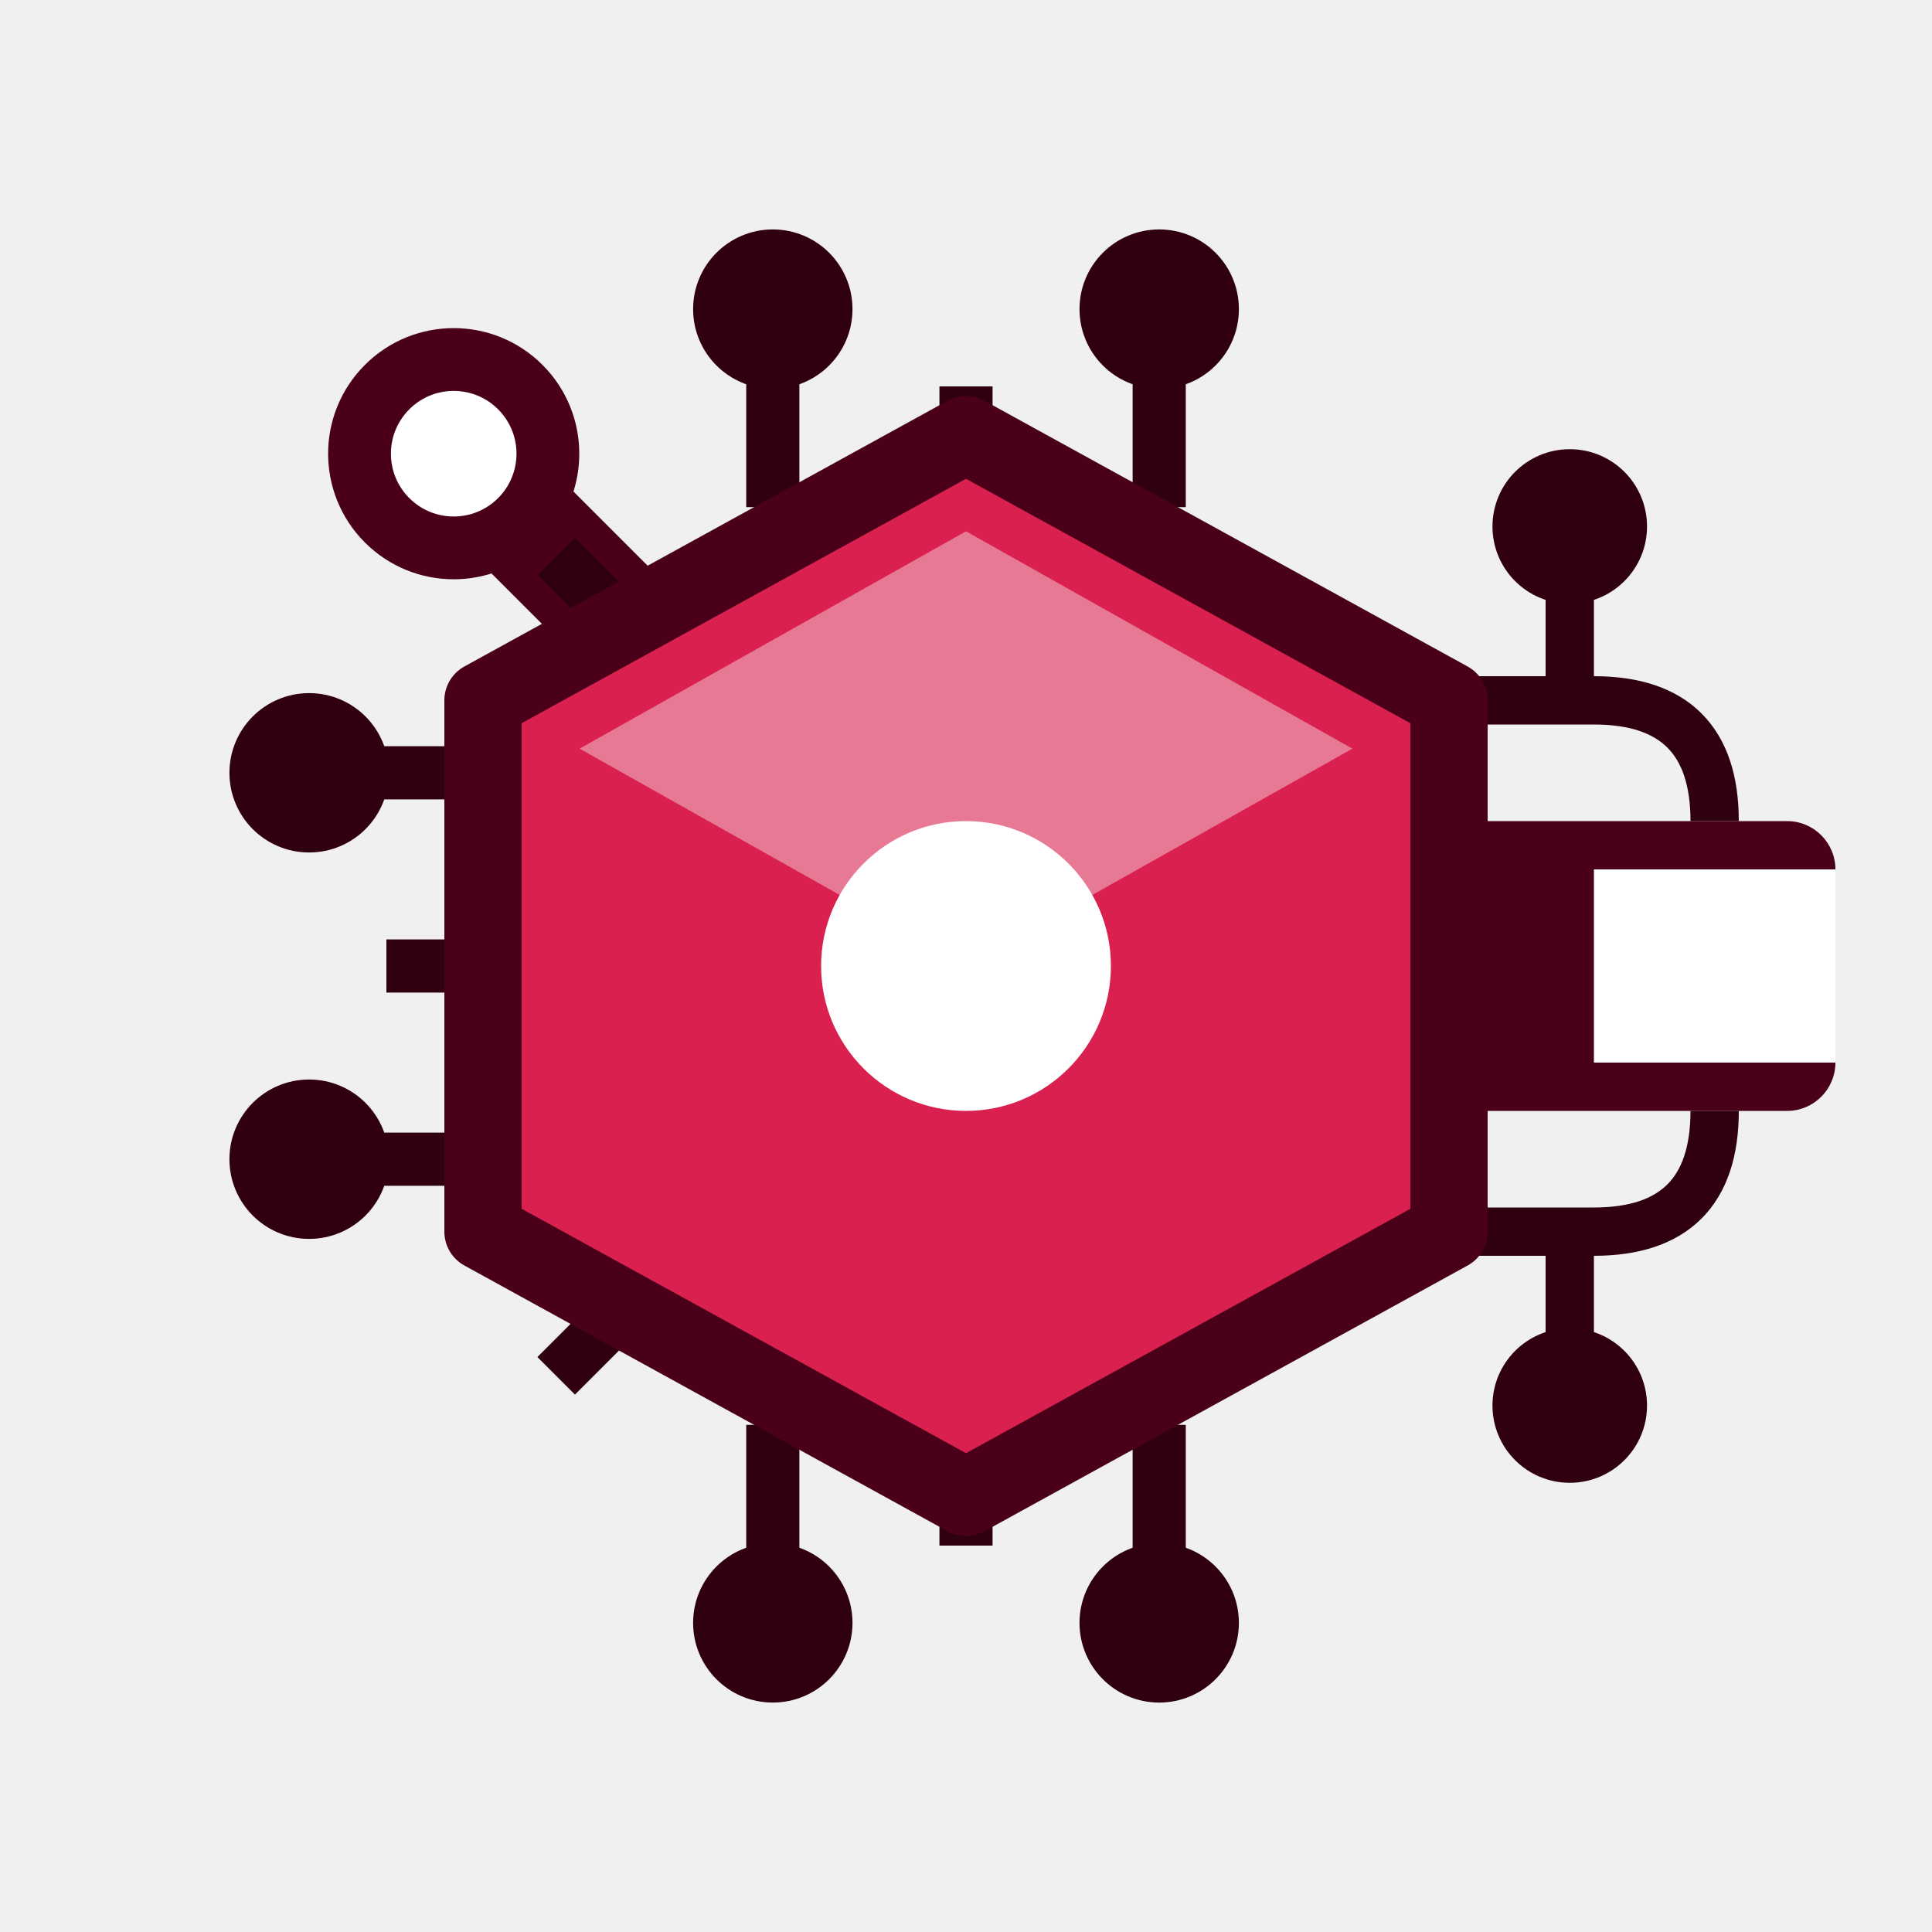
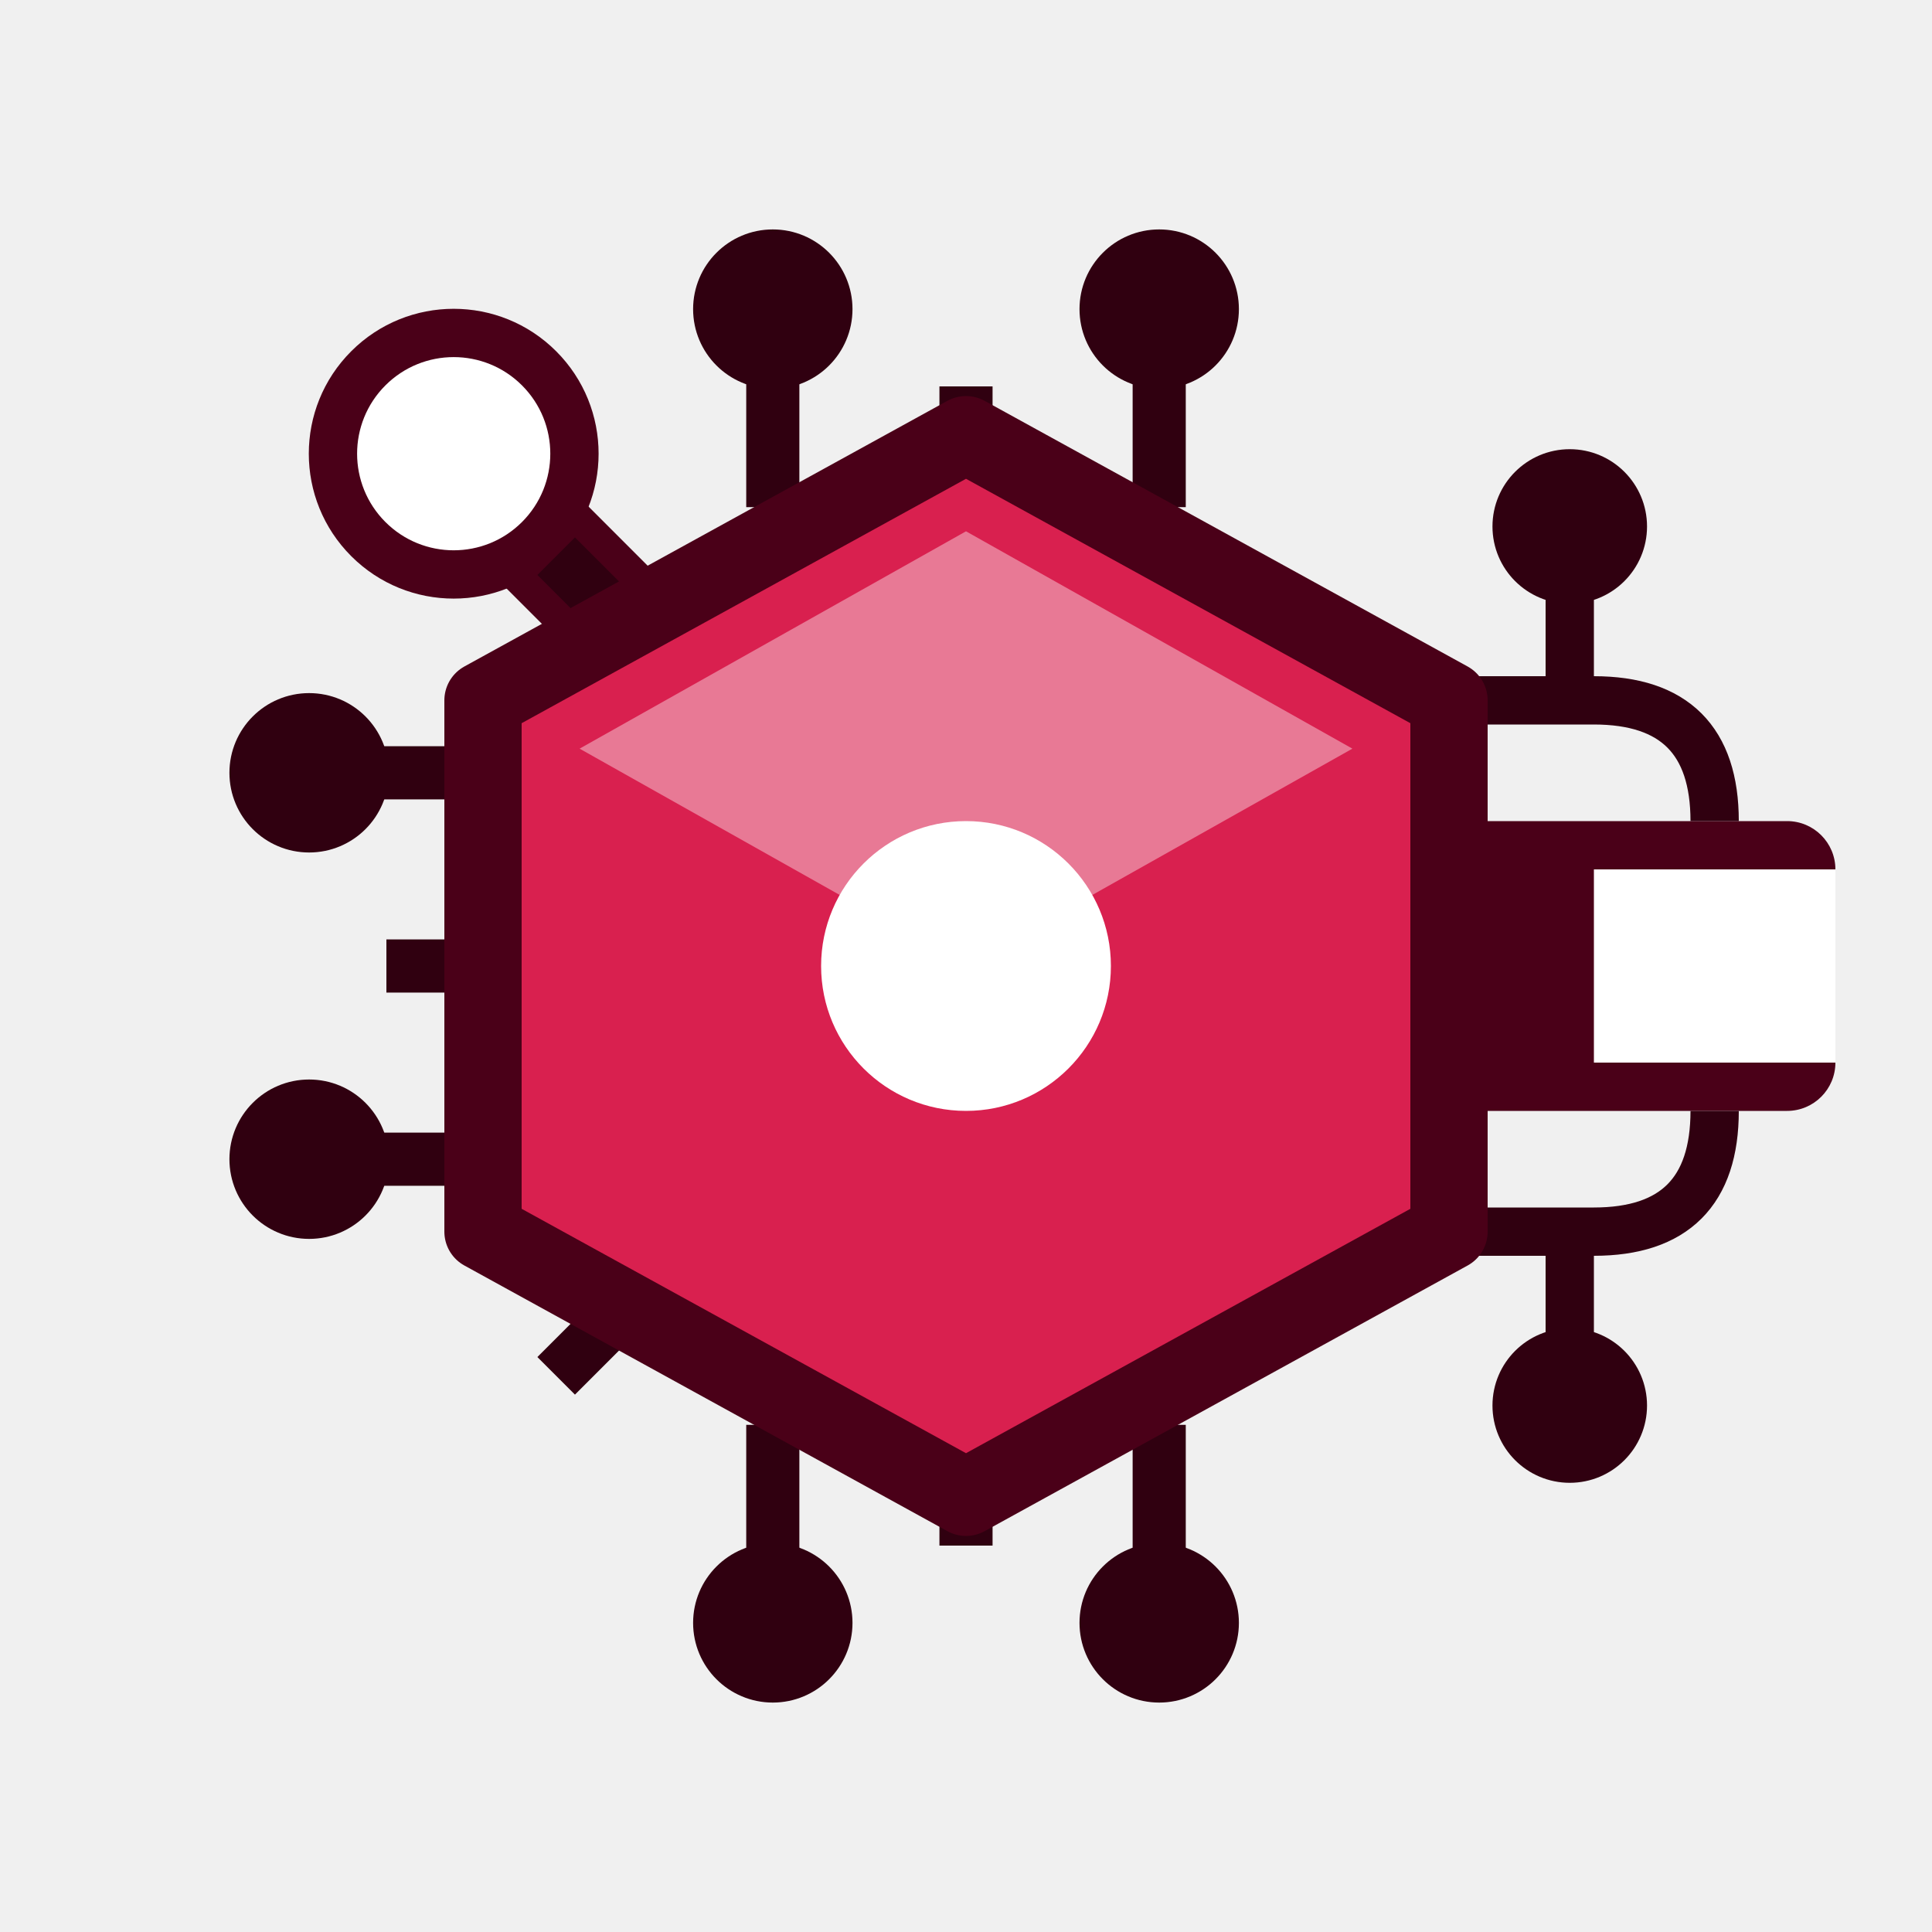
<svg xmlns="http://www.w3.org/2000/svg" viewBox="0 0 40 40" width="40" height="40" id="bug_ENW">
  <g transform="rotate(90 20 20)">
    <rect x="17" y="2" width="6" height="12" rx="1" fill="#4a0018" />
    <rect x="18" y="2" width="4" height="5" fill="#ffffff" />
  </g>
  <g transform="rotate(90 20 20)" fill="none" stroke="#300010" stroke-width="1">
    <path d="M14.5 14 L14.5 7 Q14.5 4.5 17 4.5" />
    <path d="M25.5 14 L25.5 7 Q25.5 4.5 23 4.5" />
  </g>
  <g transform="rotate(90 20 20)" stroke="#300010" stroke-width="1" fill="#300010">
    <line x1="25.5" y1="7.5" x2="28.5" y2="7.5" />
    <circle cx="29.1" cy="7.5" r="1.1" />
    <line x1="14.5" y1="7.5" x2="11.5" y2="7.5" />
    <circle cx="10.9" cy="7.5" r="1.1" />
  </g>
  <g transform="rotate(315 20 20)">
    <line x1="20" y1="14" x2="20" y2="6" stroke="#4a0018" stroke-width="2.4" />
-     <circle cx="20" cy="5" r="2.6" fill="#4a0018" />
-     <circle cx="20" cy="5" r="1.3" fill="#ffffff" />
+     <circle cx="20" cy="5" r="3" fill="#4a0018" />
+     <circle cx="20" cy="5" r="2" fill="#ffffff" />
  </g>
  <g transform="rotate(0 20 20) translate(-4 0)" stroke="#300010" stroke-width="1.1" fill="#300010">
    <line x1="20" y1="10.5" x2="20" y2="7" />
    <circle cx="20" cy="6.4" r="1.1" />
  </g>
  <g transform="rotate(0 20 20) translate(0 0)" stroke="#300010" stroke-width="1.1" fill="#300010">
    <line x1="20" y1="10.5" x2="20" y2="8" />
  </g>
  <g transform="rotate(0 20 20) translate(4 0)" stroke="#300010" stroke-width="1.1" fill="#300010">
    <line x1="20" y1="10.5" x2="20" y2="7" />
    <circle cx="20" cy="6.4" r="1.1" />
  </g>
  <g transform="rotate(180 20 20) translate(-4 0)" stroke="#300010" stroke-width="1.1" fill="#300010">
    <line x1="20" y1="10.5" x2="20" y2="7" />
    <circle cx="20" cy="6.4" r="1.1" />
  </g>
  <g transform="rotate(180 20 20) translate(0 0)" stroke="#300010" stroke-width="1.1" fill="#300010">
    <line x1="20" y1="10.5" x2="20" y2="8" />
  </g>
  <g transform="rotate(180 20 20) translate(4 0)" stroke="#300010" stroke-width="1.1" fill="#300010">
    <line x1="20" y1="10.5" x2="20" y2="7" />
    <circle cx="20" cy="6.4" r="1.1" />
  </g>
  <g transform="rotate(270 20 20) translate(-4 0)" stroke="#300010" stroke-width="1.1" fill="#300010">
    <line x1="20" y1="10.5" x2="20" y2="7" />
    <circle cx="20" cy="6.4" r="1.1" />
  </g>
  <g transform="rotate(270 20 20) translate(0 0)" stroke="#300010" stroke-width="1.1" fill="#300010">
    <line x1="20" y1="10.5" x2="20" y2="8" />
  </g>
  <g transform="rotate(270 20 20) translate(4 0)" stroke="#300010" stroke-width="1.1" fill="#300010">
    <line x1="20" y1="10.5" x2="20" y2="7" />
    <circle cx="20" cy="6.4" r="1.1" />
  </g>
  <g transform="rotate(225 20 20) translate(0 0)" stroke="#300010" stroke-width="1.1" fill="#300010">
    <line x1="20" y1="10.5" x2="20" y2="8" />
  </g>
  <g transform="rotate(315 20 20) translate(0 0)" stroke="#300010" stroke-width="1.1" fill="#300010">
    <line x1="20" y1="10.5" x2="20" y2="8" />
  </g>
  <polygon points="20,9 30,14.5 30,25.5 20,31 10,25.5 10,14.5" fill="#d9204f" stroke="#4a0018" stroke-width="1.6" stroke-linejoin="round" />
  <polygon points="20,11 28,15.5 20,20 12,15.5" fill="rgba(255,255,255,.4)" />
  <circle cx="20" cy="20" r="3" fill="#ffffff" />
</svg>
